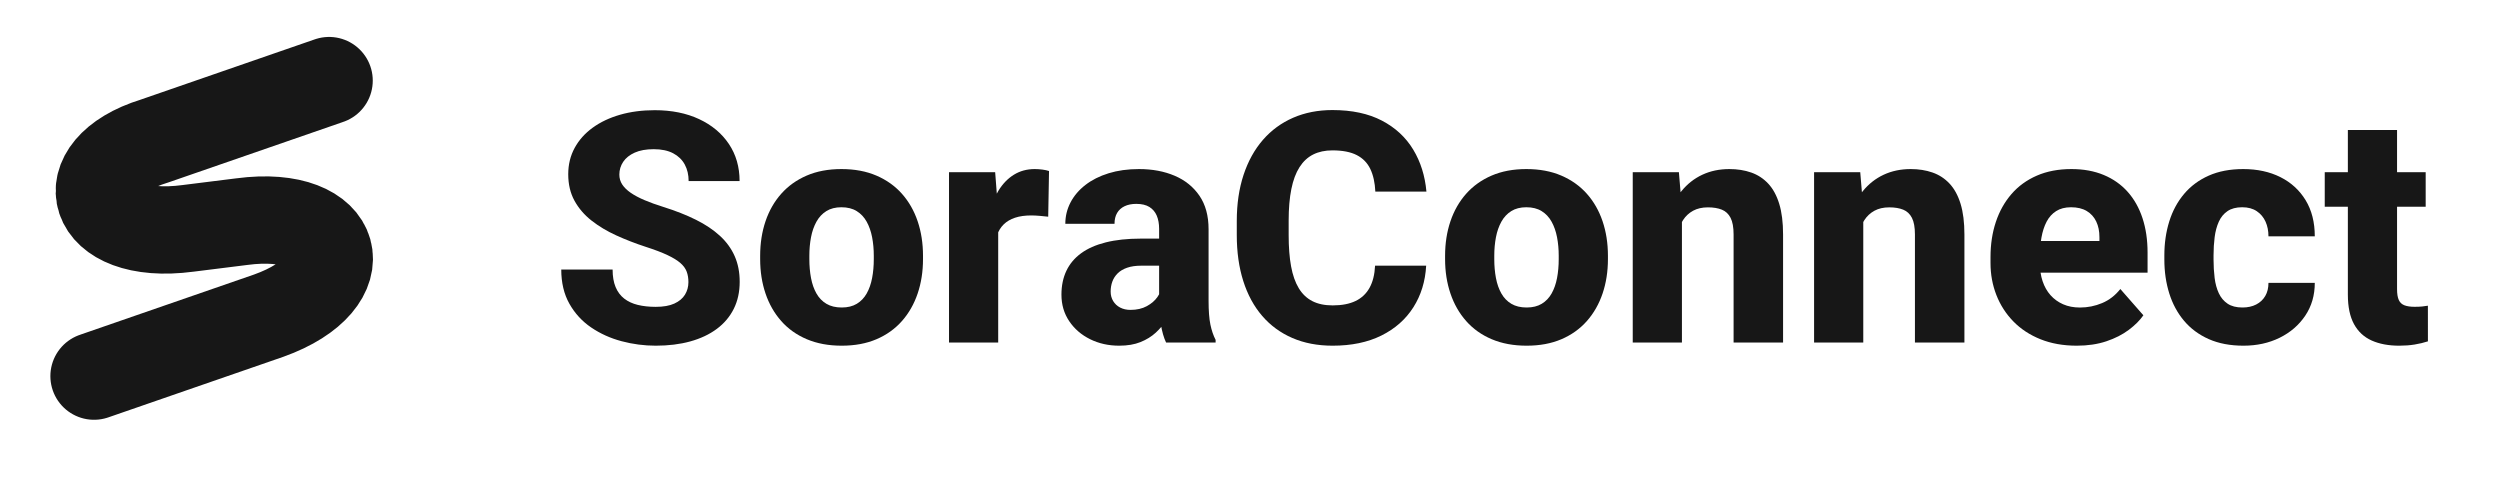
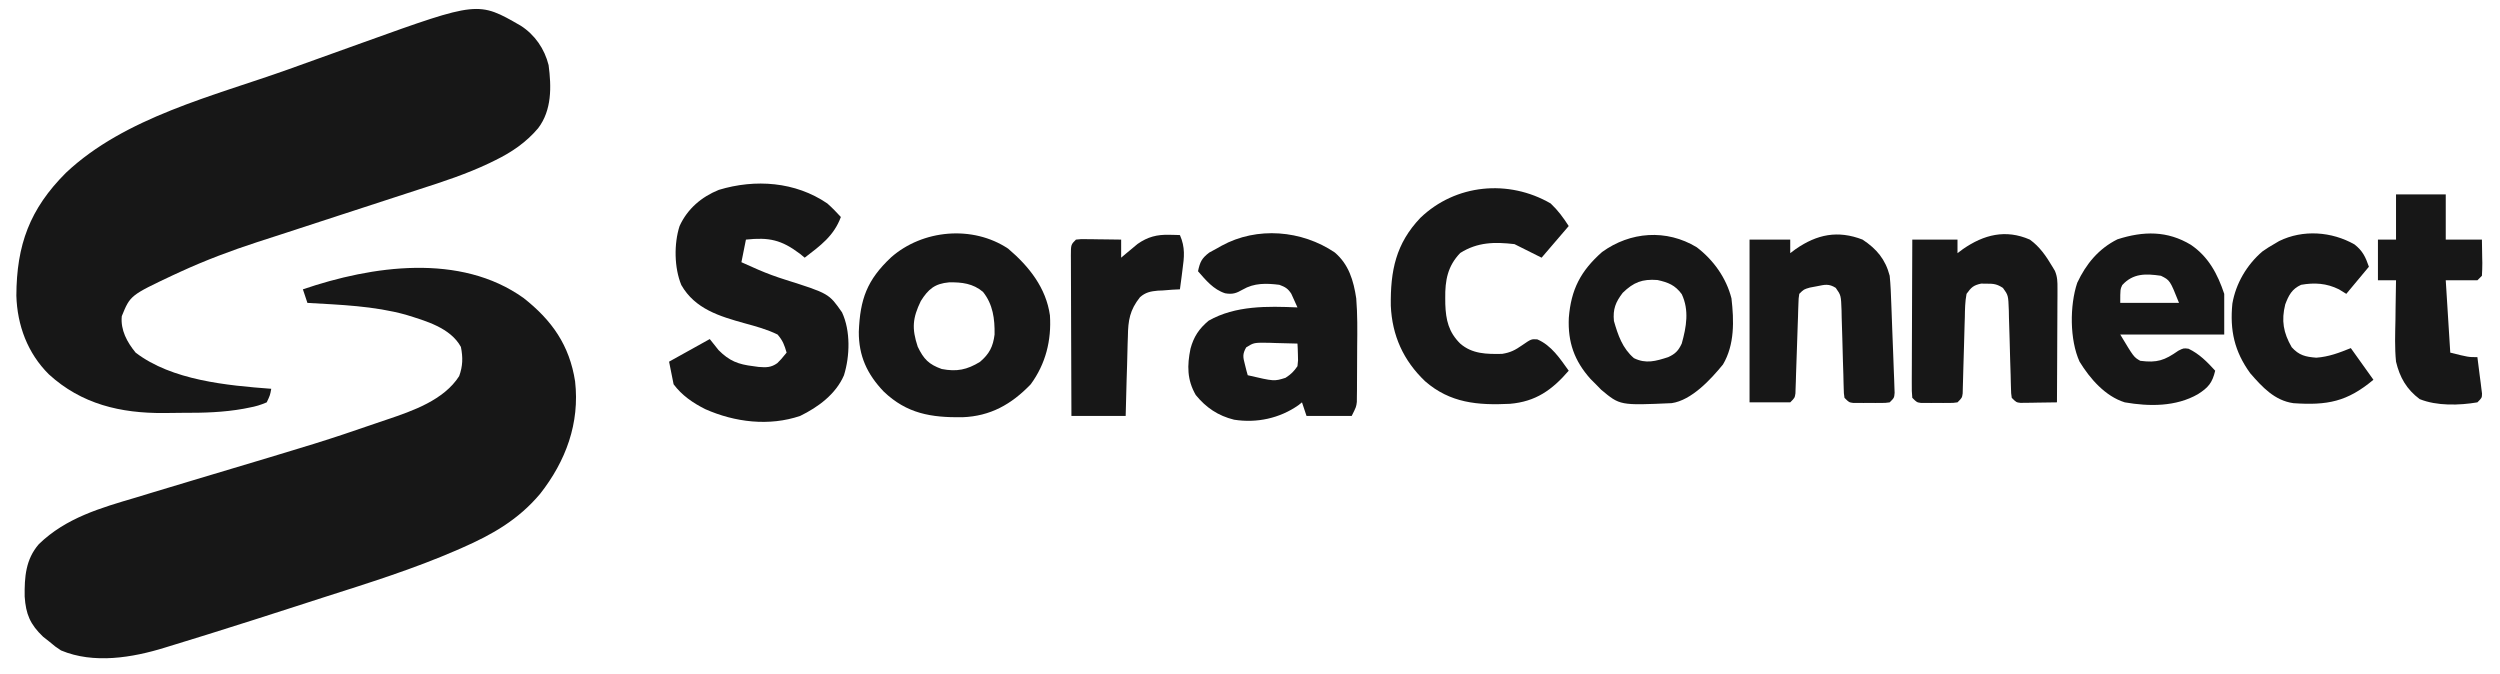
- <svg xmlns="http://www.w3.org/2000/svg" viewBox="0 0 372.219 74" role="img">
-   <path d="M49 12 L23 21 C10 25 13 36 28 34 L36 33 C51 31 54 42 40 47 L14 56" fill="none" stroke="#171717" stroke-width="13" stroke-linecap="round" stroke-linejoin="round" />
-   <path fill="#171717" transform="translate(82.000 51) scale(0.0234375 -0.0234375)" d="M874.545 383.936Q874.545 420.677 863.659 450.113Q852.772 479.548 823.917 504.838Q795.063 530.128 741.821 555.353Q688.58 580.579 603.194 608.063Q505.259 640.063 416.581 680.401Q327.904 720.74 259.194 774.676Q190.484 828.611 150.774 900.902Q111.064 973.193 111.064 1069.096Q111.064 1161.645 151.935 1236.581Q192.806 1311.516 266.694 1365.016Q340.581 1418.516 440.807 1447.258Q541.034 1476 660.582 1476Q821.227 1476 942.437 1419.371Q1063.647 1362.742 1131.615 1261.404Q1199.583 1160.065 1199.583 1025.935H875.9Q875.9 1085.289 851.385 1130.756Q826.869 1176.223 777.676 1202.239Q728.484 1228.254 653.872 1228.254Q581.906 1228.254 533.358 1206.48Q484.811 1184.707 460.279 1148.062Q435.747 1111.418 435.747 1066.903Q435.747 1031.806 454.408 1003.532Q473.069 975.259 508.698 950.807Q544.327 926.356 596.246 904.389Q648.165 882.421 714.68 861.615Q831.97 824.937 922.389 779.84Q1012.808 734.744 1074.663 677.889Q1136.518 621.034 1168.373 548.92Q1200.228 476.807 1200.228 385.936Q1200.228 289.387 1162.551 214.032Q1124.873 138.677 1054.518 86.419Q984.163 34.161 886.05 7.081Q787.937 -20 667.066 -20Q556.84 -20 450.114 8.419Q343.387 36.839 256.758 95.774Q170.129 154.71 118.435 246.436Q66.741 338.162 66.741 463.937H392.941Q392.941 398.163 411.876 352.632Q430.811 307.1 466.633 279.229Q502.455 251.358 553.115 239.052Q603.776 226.746 667.066 226.746Q739.549 226.746 785.225 247.616Q830.901 268.487 852.723 304.132Q874.545 339.776 874.545 383.936Z" />
-   <path fill="#171717" transform="translate(111.789 51) scale(0.0234375 -0.0234375)" d="M59.289 529.839V551.161Q59.289 669.839 93.289 770.339Q127.289 870.839 192.966 944.919Q258.644 1019 354.676 1060.5Q450.709 1102 575.451 1102Q701.194 1102 797.726 1060.5Q894.259 1019 960.017 944.919Q1025.775 870.839 1059.775 770.339Q1093.775 669.839 1093.775 551.161V529.839Q1093.775 412 1059.775 311.581Q1025.775 211.161 960.017 136.661Q894.259 62.161 798.307 21.081Q702.355 -20 577.451 -20Q452.548 -20 355.676 21.081Q258.805 62.161 193.047 136.661Q127.289 211.161 93.289 311.581Q59.289 412 59.289 529.839ZM371.778 551.161V529.839Q371.778 465.614 382.391 409.63Q393.003 353.647 416.825 311.648Q440.647 269.648 480.195 246.116Q519.742 222.584 577.451 222.584Q634.16 222.584 673.208 246.116Q712.255 269.648 735.997 311.648Q759.738 353.647 770.431 409.63Q781.124 465.614 781.124 529.839V551.161Q781.124 613.548 770.431 669.111Q759.738 724.675 735.916 767.594Q712.094 810.513 672.627 834.964Q633.16 859.416 575.451 859.416Q518.742 859.416 479.695 834.964Q440.647 810.513 416.825 767.594Q393.003 724.675 382.391 669.111Q371.778 613.548 371.778 551.161Z" />
-   <path fill="#171717" transform="translate(138.836 51) scale(0.0234375 -0.0234375)" d="M417.423 829.803V0H104.934V1082H398.165ZM740.326 1089.677 735.132 799.414Q714.648 801.898 682.825 804.656Q651.002 807.414 627.518 807.414Q567.712 807.414 524.164 792.866Q480.616 778.318 452.068 750.286Q423.52 722.254 409.891 680.722Q396.262 639.19 396.133 585.223L336.584 613.935Q336.584 721.161 357.762 810.097Q378.939 899.032 419.101 964.694Q459.262 1030.355 517.31 1066.177Q575.358 1102 649.1 1102Q673.293 1102 698.035 1098.758Q722.777 1095.516 740.326 1089.677Z" />
-   <path fill="#171717" transform="translate(156.719 51) scale(0.0234375 -0.0234375)" d="M676.673 257.971V721.87Q676.673 770.773 661.657 806.111Q646.642 841.449 614.933 861.159Q583.224 880.868 531.709 880.868Q488.549 880.868 457.437 866.094Q426.325 851.32 409.825 823.224Q393.326 795.128 393.326 754.321H80.837Q80.837 826.58 113.772 889.871Q146.708 953.161 208.24 1000.919Q269.773 1048.677 355.983 1075.339Q442.193 1102 548.58 1102Q675.806 1102 775.532 1059.484Q875.259 1016.968 933.049 932.274Q990.84 847.58 990.84 719.87V267.034Q990.84 169.419 1002.437 113.871Q1014.034 58.323 1035.55 16.839V0H720.932Q698.544 47.097 687.609 116.534Q676.673 185.97 676.673 257.971ZM716.222 660.194 718.222 488.256H563.094Q510.934 488.256 473.677 475.337Q436.42 462.418 413.292 439.515Q390.163 416.611 379.487 387.08Q368.81 357.548 368.81 323.484Q368.81 290.097 384.68 263.614Q400.551 237.131 429.018 222.277Q457.485 207.422 494.451 207.422Q555.128 207.422 598.74 231.26Q642.352 255.099 666.174 289.485Q689.996 323.871 690.479 354.419L765.286 224.32Q747.382 183.998 720.995 141.385Q694.608 98.773 654.851 62.338Q615.093 25.903 558.432 2.951Q501.772 -20 422.998 -20Q321.385 -20 238.047 21.323Q154.708 62.645 105.433 135.984Q56.159 209.323 56.159 304.355Q56.159 388.839 87.223 454.919Q118.288 521 180.61 566.758Q242.933 612.516 337.965 636.355Q432.998 660.194 559.934 660.194Z" />
-   <path fill="#171717" transform="translate(182.312 51) scale(0.0234375 -0.0234375)" d="M956.577 488.162H1281.099Q1272.808 338.42 1199.582 223.549Q1126.356 108.677 996.356 44.339Q866.355 -20 687.161 -20Q544.064 -20 431.176 28.839Q318.289 77.677 239.515 169.113Q160.74 260.549 119.401 390.501Q78.063 520.452 78.063 682.679V772.321Q78.063 934.548 121.079 1064.919Q164.095 1195.29 243.95 1287.226Q323.805 1379.161 435.999 1428.0Q548.193 1476.839 685.709 1476.839Q871.677 1476.839 999.936 1409.806Q1128.195 1342.774 1198.824 1225.725Q1269.453 1108.676 1282.776 958.805H958.254Q954.319 1044.03 926.384 1102.433Q898.449 1160.835 840.192 1190.771Q781.934 1220.706 685.709 1220.706Q615.549 1220.706 563.437 1194.609Q511.325 1168.513 476.503 1113.933Q441.681 1059.353 424.649 974.837Q407.617 890.321 407.617 774.321V682.679Q407.617 568.13 422.988 484.195Q438.358 400.26 471.777 345.196Q505.196 290.132 558.163 263.052Q611.13 235.972 687.161 235.972Q774.095 235.972 831.998 263.649Q889.9 291.326 921.11 347.132Q952.319 402.937 956.577 488.162Z" />
-   <path fill="#171717" transform="translate(213.766 51) scale(0.0234375 -0.0234375)" d="M59.289 529.839V551.161Q59.289 669.839 93.289 770.339Q127.289 870.839 192.966 944.919Q258.644 1019 354.676 1060.5Q450.709 1102 575.451 1102Q701.194 1102 797.726 1060.5Q894.259 1019 960.017 944.919Q1025.775 870.839 1059.775 770.339Q1093.775 669.839 1093.775 551.161V529.839Q1093.775 412 1059.775 311.581Q1025.775 211.161 960.017 136.661Q894.259 62.161 798.307 21.081Q702.355 -20 577.451 -20Q452.548 -20 355.676 21.081Q258.805 62.161 193.047 136.661Q127.289 211.161 93.289 311.581Q59.289 412 59.289 529.839ZM371.778 551.161V529.839Q371.778 465.614 382.391 409.63Q393.003 353.647 416.825 311.648Q440.647 269.648 480.195 246.116Q519.742 222.584 577.451 222.584Q634.16 222.584 673.208 246.116Q712.255 269.648 735.997 311.648Q759.738 353.647 770.431 409.63Q781.124 465.614 781.124 529.839V551.161Q781.124 613.548 770.431 669.111Q759.738 724.675 735.916 767.594Q712.094 810.513 672.627 834.964Q633.16 859.416 575.451 859.416Q518.742 859.416 479.695 834.964Q440.647 810.513 416.825 767.594Q393.003 724.675 382.391 669.111Q371.778 613.548 371.778 551.161Z" />
-   <path fill="#171717" transform="translate(240.812 51) scale(0.0234375 -0.0234375)" d="M409.875 851V0H97.385V1082H390.648ZM369.229 578.645 290.552 577.451Q290.713 699.355 321.036 796.371Q351.358 893.387 406.842 961.71Q462.326 1030.032 539.471 1066.016Q616.616 1102 711.261 1102Q787.067 1102 849.809 1080.081Q912.551 1058.161 958.051 1009.484Q1003.551 960.806 1027.97 881.274Q1052.39 801.741 1052.39 685.515V0H738.062V686.676Q738.062 754.901 718.933 792.143Q699.804 829.384 663.547 844.077Q627.289 858.771 574.903 858.771Q520.161 858.771 480.856 837.319Q441.55 815.868 416.986 777.868Q392.422 739.869 380.826 689.047Q369.229 638.225 369.229 578.645Z" />
-   <path fill="#171717" transform="translate(267.812 51) scale(0.0234375 -0.0234375)" d="M409.875 851V0H97.385V1082H390.648ZM369.229 578.645 290.552 577.451Q290.713 699.355 321.036 796.371Q351.358 893.387 406.842 961.71Q462.326 1030.032 539.471 1066.016Q616.616 1102 711.261 1102Q787.067 1102 849.809 1080.081Q912.551 1058.161 958.051 1009.484Q1003.551 960.806 1027.97 881.274Q1052.39 801.741 1052.39 685.515V0H738.062V686.676Q738.062 754.901 718.933 792.143Q699.804 829.384 663.547 844.077Q627.289 858.771 574.903 858.771Q520.161 858.771 480.856 837.319Q441.55 815.868 416.986 777.868Q392.422 739.869 380.826 689.047Q369.229 638.225 369.229 578.645Z" />
-   <path fill="#171717" transform="translate(294.812 51) scale(0.0234375 -0.0234375)" d="M614.324 -20Q485.387 -20 383.403 21.016Q281.419 62.032 210.886 134.549Q140.354 207.065 103.257 302.226Q66.16 397.387 66.16 504.677V543.323Q66.16 664.419 100.128 766.241Q134.095 868.064 199.418 943.419Q264.74 1018.774 360.644 1060.387Q456.548 1102 580.259 1102Q695.42 1102 785.372 1064.516Q875.324 1027.032 937.292 957.629Q999.26 888.226 1031.55 790.468Q1063.841 692.71 1063.841 572V443.708H192.096V645.032H758.062V669.097Q758.255 726 737.788 768.838Q717.32 811.675 677.418 835.545Q637.515 859.416 577.742 859.416Q521.452 859.416 483.13 835.012Q444.808 810.609 422.325 767.416Q399.842 724.223 389.746 666.837Q379.649 609.45 379.649 543.323V504.677Q379.649 441.936 396.956 389.953Q414.262 337.97 447.375 300.809Q480.487 263.648 527.406 243.036Q574.325 222.423 634.389 222.423Q708.065 222.423 775.226 250.681Q842.387 278.938 890.871 340.067L1037.26 173.064Q1003.937 125.096 944.485 80.451Q885.034 35.806 801.92 7.903Q718.807 -20 614.324 -20Z" />
-   <path fill="#171717" transform="translate(320.852 51) scale(0.0234375 -0.0234375)" d="M555.548 222.584Q605.611 222.584 642.74 241.616Q679.868 260.648 700.351 295.567Q720.834 330.486 720.802 378.905H1015.065Q1015.097 261.097 954.759 171.049Q894.42 81 792.129 30.5Q689.839 -20 562.258 -20Q436.064 -20 341.789 21.742Q247.515 63.484 184.66 138.064Q121.805 212.645 90.628 312.242Q59.45 411.839 59.45 527.549V553.613Q59.45 669.323 90.628 769.339Q121.805 869.355 184.66 943.936Q247.515 1018.516 341.37 1060.258Q435.225 1102 560.58 1102Q694.29 1102 796.419 1050.919Q898.549 999.839 956.823 904.209Q1015.097 808.58 1015.065 674.773H720.802Q720.834 726.675 702.174 768.094Q683.513 809.513 646.465 834.464Q609.418 859.416 553.87 859.416Q496.549 859.416 460.437 834.722Q424.325 810.029 405.083 766.949Q385.842 723.869 378.891 669.208Q371.939 614.548 371.939 553.613V527.549Q371.939 465.775 378.81 410.614Q385.681 355.453 405.341 313.293Q425.002 271.132 461.114 246.858Q497.226 222.584 555.548 222.584Z" />
-   <path fill="#171717" transform="translate(345.836 51) scale(0.0234375 -0.0234375)" d="M653.551 1082V862.835H12.355V1082ZM159.192 1350.032H471.681V339.293Q471.681 294.358 482.81 270.133Q493.938 245.907 518.841 236.488Q543.745 227.068 583.132 227.068Q611.165 227.068 631.213 229.052Q651.261 231.036 667.616 234.036L667.777 7.549Q628.163 -5.323 583.018 -12.661Q537.872 -20 485.356 -20Q383.806 -20 310.451 12.871Q237.095 45.742 198.143 117.211Q159.192 188.679 159.192 304.227Z" />
+ <svg xmlns="http://www.w3.org/2000/svg" viewBox="0 0 553 149" role="img">
+   <path d="M0 0 C3.124 2.003 5.263 5.113 6.162 8.712 C6.799 13.527 6.891 18.679 3.841 22.684 C1.196 25.806 -1.982 27.977 -5.634 29.758 C-6.062 29.969 -6.491 30.18 -6.933 30.397 C-11.93 32.775 -17.142 34.486 -22.404 36.176 C-24.229 36.763 -26.052 37.36 -27.873 37.959 C-32.072 39.339 -36.275 40.704 -40.478 42.067 C-44.644 43.419 -48.808 44.778 -52.969 46.146 C-54.738 46.725 -56.509 47.295 -58.281 47.864 C-64.098 49.759 -69.727 51.88 -75.29 54.434 C-75.558 54.557 -75.558 54.557 -76.917 55.181 C-86.376 59.651 -86.376 59.651 -88.25 64.25 C-88.549 67.324 -87.073 70.004 -85.188 72.312 C-77.163 78.449 -64.965 79.58 -55.188 80.312 C-55.445 81.74 -55.445 81.74 -56.188 83.312 C-57.57 83.904 -58.614 84.216 -60.066 84.48 C-60.464 84.56 -60.862 84.639 -61.273 84.721 C-65.733 85.532 -70.194 85.649 -74.717 85.628 C-76.121 85.625 -77.523 85.649 -78.928 85.674 C-88.521 85.742 -97.162 83.713 -104.383 77.111 C-109.08 72.451 -111.377 66.276 -111.569 59.722 C-111.526 48.495 -108.613 40.529 -100.594 32.527 C-87.573 20.25 -67.925 15.556 -51.456 9.673 C-49.168 8.854 -46.881 8.03 -44.595 7.207 C-42.369 6.405 -40.142 5.606 -37.916 4.808 C-36.863 4.431 -35.811 4.053 -34.759 3.674 C-9.424 -5.433 -9.424 -5.433 0 0 Z " transform="translate(115.1875,5.6875)" fill="#171717" />
+   <path d="M0 0 C6.3 4.941 10.167 10.48 11.401 18.435 C12.46 27.69 9.361 36.07 3.663 43.323 C-1.157 49.044 -6.853 52.307 -13.664 55.289 C-14.002 55.438 -14.34 55.586 -14.688 55.739 C-24.292 59.925 -34.271 63.042 -44.24 66.225 C-46.245 66.867 -48.248 67.517 -50.25 68.167 C-56.426 70.172 -62.612 72.142 -68.809 74.082 C-69.021 74.149 -69.021 74.149 -70.096 74.486 C-72.469 75.23 -74.844 75.965 -77.225 76.685 C-77.925 76.898 -78.624 77.112 -79.322 77.33 C-86.531 79.57 -95.096 80.988 -102.309 77.957 C-103.598 77.105 -103.598 77.105 -104.809 76.082 C-105.05 75.893 -105.05 75.893 -106.27 74.934 C-109.145 72.186 -110.093 69.941 -110.352 66.036 C-110.408 61.749 -110.142 57.815 -107.217 54.451 C-101.221 48.62 -93.521 46.427 -85.699 44.121 C-84.525 43.765 -83.351 43.408 -82.178 43.049 C-79.098 42.112 -76.014 41.187 -72.929 40.266 C-44.196 31.677 -44.196 31.677 -32.696 27.731 C-31.862 27.445 -31.027 27.162 -30.19 26.881 C-24.526 24.974 -17.617 22.575 -14.238 17.277 C-13.426 15.018 -13.392 13.173 -13.855 10.824 C-16.182 6.572 -21.653 5.064 -26.05 3.696 C-33.096 1.747 -40.547 1.504 -47.809 1.082 C-47.974 0.587 -47.974 0.587 -48.809 -1.918 C-33.513 -7.14 -13.978 -9.999 0 0 Z " transform="translate(115.8086,65.91797)" fill="#171717" />
+   <g transform="translate(144 32)">
+     <path d="M0 0 C1.078 0.951 2.026 1.938 3 3 C1.44 7.213 -1.541 9.346 -5 12 C-5.352 11.711 -5.704 11.422 -6.066 11.125 C-10.147 8.057 -12.86 7.453 -18 8 C-18.33 9.65 -18.66 11.3 -19 13 C-18.065 13.421 -17.126 13.837 -16.188 14.25 C-16.035 14.317 -16.035 14.317 -15.266 14.659 C-13.292 15.512 -11.314 16.236 -9.262 16.879 C0.354 19.932 0.354 19.932 3.258 24.098 C5.163 28.19 5.007 33.771 3.682 38.019 C1.882 42.188 -2.02 45.06 -6 47 C-12.869 49.338 -20.446 48.404 -26.982 45.509 C-29.694 44.152 -32.185 42.45 -34 40 C-34.33 38.35 -34.66 36.7 -35 35 C-32.03 33.35 -29.06 31.7 -26 30 C-25.361 30.804 -24.721 31.609 -24.062 32.438 C-21.67 34.844 -19.725 35.597 -16.375 36 C-15.991 36.053 -15.607 36.107 -15.211 36.162 C-13.534 36.293 -12.458 36.328 -11.06 35.328 C-10.227 34.5 -10.227 34.5 -9 33 C-9.512 31.26 -9.837 30.352 -11 29 C-13.336 27.849 -15.81 27.186 -18.312 26.5 C-23.814 24.968 -29.259 23.352 -32.289 18.055 C-33.869 14.245 -33.939 8.918 -32.679 5.003 C-30.947 1.2 -27.827 -1.454 -24 -3 C-15.922 -5.446 -7.077 -4.82 0 0 Z " transform="translate(39,13)" fill="#171717" />
+     <path d="M0 0 C4.629 3.925 8.4 8.693 9.246 14.766 C9.604 20.283 8.304 25.494 5 30 C0.723 34.451 -3.936 37.067 -10.125 37.292 C-17.044 37.381 -22.398 36.506 -27.527 31.609 C-31.211 27.748 -33.062 23.711 -33.031 18.387 C-32.754 11.179 -31.228 6.928 -25.88 1.914 C-18.916 -4.212 -7.863 -5.231 0 0 Z M-19.312 11.582 C-21.131 15.333 -21.348 17.643 -20 21.688 C-18.685 24.431 -17.564 25.598 -14.688 26.625 C-11.367 27.265 -9.1 26.803 -6.227 25.043 C-4.158 23.284 -3.339 21.687 -3 19 C-2.945 15.532 -3.349 12.336 -5.562 9.562 C-7.784 7.691 -10.25 7.409 -13.061 7.455 C-16.225 7.736 -17.67 8.964 -19.312 11.582 Z " transform="translate(79,23)" fill="#171717" />
+     <path d="M0 0 C3.112 2.645 4.159 6.219 4.754 10.156 C5.042 13.707 5.001 17.269 4.96 20.828 C4.941 22.483 4.939 24.137 4.939 25.791 C4.935 26.846 4.929 27.902 4.922 28.957 C4.921 29.45 4.92 29.942 4.919 30.45 C4.912 30.908 4.906 31.366 4.899 31.837 C4.897 32.038 4.897 32.038 4.888 33.052 C4.754 34.156 4.754 34.156 3.754 36.156 C0.454 36.156 -2.846 36.156 -6.246 36.156 C-6.576 35.166 -6.906 34.176 -7.246 33.156 C-7.503 33.361 -7.759 33.566 -8.023 33.777 C-12.157 36.686 -17.26 37.791 -22.273 36.993 C-25.8 36.124 -28.466 34.325 -30.746 31.531 C-32.689 28.159 -32.668 24.998 -31.906 21.273 C-31.184 18.621 -30.009 16.854 -27.887 15.086 C-21.946 11.719 -14.878 11.874 -8.246 12.156 C-8.53 11.507 -8.824 10.862 -9.121 10.219 C-9.284 9.859 -9.446 9.499 -9.613 9.129 C-10.369 7.967 -10.961 7.639 -12.246 7.156 C-15.131 6.802 -17.818 6.719 -20.371 8.219 C-21.786 9.031 -22.621 9.315 -24.246 9.031 C-26.828 8.201 -28.507 6.145 -30.246 4.156 C-29.808 2.113 -29.447 1.309 -27.758 0.023 C-27.155 -0.317 -26.547 -0.647 -25.934 -0.969 C-25.638 -1.138 -25.342 -1.306 -25.037 -1.48 C-17.185 -5.788 -7.279 -4.929 0 0 Z M-19.59 21 C-20.437 22.493 -20.303 23.14 -19.871 24.781 C-19.76 25.227 -19.649 25.673 -19.535 26.133 C-19.44 26.471 -19.344 26.808 -19.246 27.156 C-13.401 28.519 -13.401 28.519 -10.891 27.73 C-9.7 26.961 -9.043 26.328 -8.246 25.156 C-8.094 23.879 -8.094 23.879 -8.148 22.539 C-8.163 22.092 -8.177 21.645 -8.191 21.184 C-8.209 20.845 -8.227 20.506 -8.246 20.156 C-9.871 20.098 -11.496 20.063 -13.121 20.031 C-13.581 20.014 -14.041 19.998 -14.516 19.98 C-17.888 19.932 -17.888 19.932 -19.59 21 Z " transform="translate(151.2461,23.84375)" fill="#171717" />
+     <path d="M0 0 C0.437 0.009 0.874 0.018 1.324 0.027 C1.487 0.033 1.487 0.033 2.312 0.062 C3.501 2.784 3.271 4.9 2.875 7.75 C2.823 8.166 2.771 8.581 2.717 9.01 C2.588 10.028 2.451 11.045 2.312 12.062 C1.77 12.088 1.227 12.114 0.668 12.141 C-0.055 12.197 -0.777 12.254 -1.5 12.312 C-1.856 12.327 -2.213 12.341 -2.58 12.355 C-4.176 12.502 -5.305 12.723 -6.525 13.806 C-8.777 16.644 -9.152 18.918 -9.199 22.484 C-9.217 22.989 -9.235 23.494 -9.254 24.014 C-9.307 25.614 -9.342 27.213 -9.375 28.812 C-9.408 29.902 -9.443 30.992 -9.479 32.082 C-9.566 34.742 -9.626 37.401 -9.688 40.062 C-13.648 40.062 -17.608 40.062 -21.688 40.062 C-21.71 35.125 -21.728 30.188 -21.739 25.251 C-21.745 22.958 -21.752 20.666 -21.763 18.373 C-21.774 16.162 -21.78 13.951 -21.782 11.74 C-21.784 10.895 -21.788 10.051 -21.793 9.206 C-21.8 8.025 -21.801 6.845 -21.801 5.664 C-21.805 5.313 -21.808 4.961 -21.812 4.598 C-21.802 2.177 -21.802 2.177 -20.688 1.062 C-19.656 0.949 -19.656 0.949 -18.402 0.965 C-17.954 0.968 -17.506 0.971 -17.045 0.975 C-16.811 0.979 -16.811 0.979 -15.625 1 C-15.153 1.005 -14.68 1.009 -14.193 1.014 C-13.025 1.025 -11.856 1.042 -10.688 1.062 C-10.688 2.383 -10.688 3.703 -10.688 5.062 C-10.361 4.785 -10.035 4.508 -9.699 4.223 C-9.262 3.86 -8.825 3.498 -8.375 3.125 C-7.946 2.765 -7.516 2.406 -7.074 2.035 C-4.8 0.44 -2.754 -0.074 0 0 Z " transform="translate(114.6875,19.9375)" fill="#171717" />
+     <g transform="translate(160 0)">
+       <path d="M0 0 C1.67 1.581 2.737 3.052 4 5 C2.02 7.31 0.04 9.62 -2 12 C-4 11 -6 10 -8 9 C-12.392 8.496 -16.159 8.541 -19.992 10.953 C-22.786 13.855 -23.363 17.02 -23.312 20.938 C-23.308 21.378 -23.304 21.818 -23.3 22.271 C-23.178 25.775 -22.572 28.461 -20 31 C-17.349 33.319 -14.129 33.343 -10.734 33.277 C-8.859 32.977 -7.86 32.449 -6.312 31.375 C-4.282 29.981 -4.282 29.981 -2.945 30.07 C0.175 31.401 2.08 34.324 4 37 C0.299 41.288 -3.308 43.838 -8.996 44.324 C-16.134 44.679 -22.235 44.15 -27.764 39.334 C-32.601 34.726 -35.059 29.206 -35.354 22.634 C-35.457 14.895 -34.243 8.888 -28.812 3.188 C-21.025 -4.291 -9.326 -5.389 0 0 Z " transform="translate(39,13)" fill="#171717" />
+       <path d="M0 0 C3.63 0 7.26 0 11 0 C11 3.3 11 6.6 11 10 C13.64 10 16.28 10 19 10 C19.021 11.299 19.041 12.599 19.062 13.938 C19.072 14.346 19.081 14.755 19.09 15.176 C19.097 16.117 19.05 17.059 19 18 C18.67 18.33 18.34 18.66 18 19 C15.69 19 13.38 19 11 19 C11.33 24.28 11.66 29.56 12 35 C16 36 16 36 18 36 C18.194 37.479 18.381 38.957 18.562 40.438 C18.619 40.858 18.675 41.279 18.732 41.713 C18.781 42.116 18.829 42.519 18.879 42.934 C18.902 43.12 18.902 43.12 19.022 44.06 C19 45 19 45 18 46 C13.985 46.681 9.021 46.821 5.23 45.281 C2.331 43.109 0.837 40.505 0 37 C-0.311 33.907 -0.189 30.79 -0.125 27.688 C-0.115 26.843 -0.106 25.999 -0.098 25.154 C-0.076 23.103 -0.041 21.051 0 19 C-1.32 19 -2.64 19 -4 19 C-4 16.03 -4 13.06 -4 10 C-2.68 10 -1.36 10 0 10 C0 6.7 0 3.4 0 0 Z " transform="translate(226,11)" fill="#171717" />
+       <path d="M0 0 C3.701 2.817 6.538 6.78 7.688 11.312 C8.257 16.245 8.403 21.562 5.812 25.934 C3.123 29.23 -1.135 33.856 -5.546 34.49 C-16.981 34.999 -16.981 34.999 -21.141 31.512 C-21.527 31.116 -21.914 30.72 -22.312 30.312 C-22.506 30.12 -22.506 30.12 -23.484 29.145 C-27.083 25.116 -28.527 20.99 -28.291 15.628 C-27.799 9.364 -25.69 5.263 -20.938 1.062 C-14.683 -3.467 -6.703 -4.056 0 0 Z M-16.367 10.082 C-17.947 12.138 -18.569 13.708 -18.312 16.312 C-17.417 19.448 -16.428 22.356 -13.891 24.531 C-11.239 25.844 -9.042 25.195 -6.312 24.312 C-4.735 23.599 -4.047 22.883 -3.312 21.312 C-2.284 17.637 -1.626 13.946 -3.312 10.375 C-4.8 8.369 -6.275 7.787 -8.688 7.25 C-12.053 7 -13.956 7.743 -16.367 10.082 Z " transform="translate(71.3125,22.6875)" fill="#171717" />
+       <path d="M0 0 C3.122 2.064 5.059 4.373 6 8 C6.207 10.052 6.28 12.104 6.352 14.164 C6.375 14.757 6.398 15.349 6.422 15.96 C6.469 17.209 6.514 18.458 6.558 19.707 C6.625 21.625 6.703 23.543 6.781 25.461 C6.826 26.674 6.87 27.888 6.914 29.102 C6.938 29.678 6.962 30.254 6.986 30.847 C7.003 31.378 7.02 31.909 7.038 32.456 C7.055 32.924 7.072 33.392 7.089 33.875 C7 35 7 35 6 36 C5.076 36.129 5.076 36.129 3.969 36.133 C3.77 36.133 3.77 36.133 2.762 36.137 C2.345 36.133 1.929 36.129 1.5 36.125 C1.292 36.127 1.292 36.127 0.238 36.137 C-0.16 36.135 -0.558 36.134 -0.969 36.133 C-1.334 36.132 -1.7 36.131 -2.076 36.129 C-3 36 -3 36 -4 35 C-4.145 34.02 -4.145 34.02 -4.174 32.807 C-4.187 32.353 -4.201 31.899 -4.214 31.431 C-4.225 30.94 -4.235 30.448 -4.246 29.941 C-4.279 28.906 -4.312 27.87 -4.346 26.834 C-4.393 25.197 -4.438 23.56 -4.477 21.923 C-4.517 20.345 -4.568 18.768 -4.621 17.191 C-4.63 16.702 -4.638 16.212 -4.647 15.708 C-4.77 12.327 -4.77 12.327 -5.932 10.676 C-7.448 9.716 -8.329 9.959 -10.062 10.312 C-10.59 10.412 -11.117 10.511 -11.66 10.613 C-13 11 -13 11 -14 12 C-14.151 12.987 -14.151 12.987 -14.189 14.209 C-14.206 14.666 -14.223 15.123 -14.24 15.594 C-14.254 16.089 -14.267 16.584 -14.281 17.094 C-14.3 17.6 -14.318 18.107 -14.337 18.629 C-14.396 20.253 -14.449 21.876 -14.5 23.5 C-14.568 25.636 -14.641 27.771 -14.719 29.906 C-14.732 30.401 -14.746 30.896 -14.76 31.406 C-14.777 31.863 -14.793 32.32 -14.811 32.791 C-14.823 33.194 -14.836 33.598 -14.849 34.013 C-15 35 -15 35 -16 36 C-18.97 36 -21.94 36 -25 36 C-25 24.12 -25 12.24 -25 0 C-22.03 0 -19.06 0 -16 0 C-16 0.99 -16 1.98 -16 3 C-15.8 2.85 -15.8 2.85 -14.785 2.09 C-10.068 -1.171 -5.496 -2.116 0 0 Z " transform="translate(108,21)" fill="#171717" />
+       <path d="M0 0 C2.196 1.569 3.632 3.697 5 6 C5.09 6.151 5.09 6.151 5.548 6.917 C6.115 8.274 6.12 9.327 6.114 10.797 C6.113 11.358 6.113 11.918 6.113 12.496 C6.108 13.098 6.103 13.7 6.098 14.32 C6.096 14.939 6.095 15.558 6.093 16.195 C6.089 17.836 6.08 19.476 6.069 21.117 C6.058 22.793 6.054 24.469 6.049 26.145 C6.038 29.43 6.021 32.715 6 36 C4.521 36.027 3.042 36.047 1.562 36.062 C1.352 36.067 1.352 36.067 0.287 36.088 C-0.116 36.091 -0.519 36.094 -0.934 36.098 C-1.305 36.103 -1.677 36.108 -2.06 36.114 C-3 36 -3 36 -4 35 C-4.145 34.02 -4.145 34.02 -4.174 32.807 C-4.187 32.353 -4.201 31.899 -4.214 31.431 C-4.225 30.94 -4.235 30.448 -4.246 29.941 C-4.279 28.906 -4.312 27.87 -4.346 26.834 C-4.393 25.197 -4.438 23.56 -4.477 21.923 C-4.517 20.345 -4.568 18.768 -4.621 17.191 C-4.63 16.702 -4.638 16.212 -4.647 15.708 C-4.77 12.317 -4.77 12.317 -5.948 10.692 C-7.222 9.854 -7.981 9.731 -9.5 9.75 C-9.923 9.745 -10.346 9.74 -10.781 9.734 C-12.499 10.109 -12.96 10.564 -14 12 C-14.334 13.723 -14.349 15.44 -14.379 17.191 C-14.396 17.697 -14.413 18.202 -14.43 18.723 C-14.484 20.336 -14.524 21.949 -14.562 23.562 C-14.606 25.18 -14.653 26.796 -14.705 28.413 C-14.737 29.419 -14.764 30.425 -14.786 31.431 C-14.799 31.885 -14.813 32.339 -14.826 32.807 C-14.836 33.207 -14.845 33.608 -14.855 34.02 C-15 35 -15 35 -16 36 C-16.924 36.129 -16.924 36.129 -18.031 36.133 C-18.23 36.133 -18.23 36.133 -19.238 36.137 C-19.655 36.133 -20.071 36.129 -20.5 36.125 C-20.708 36.127 -20.708 36.127 -21.762 36.137 C-22.16 36.135 -22.558 36.134 -22.969 36.133 C-23.334 36.132 -23.7 36.131 -24.076 36.129 C-25 36 -25 36 -26 35 C-26.12 33.551 -26.12 33.551 -26.114 31.674 C-26.114 31.332 -26.114 30.991 -26.114 30.639 C-26.113 29.508 -26.105 28.377 -26.098 27.246 C-26.096 26.463 -26.094 25.68 -26.093 24.896 C-26.09 22.833 -26.08 20.77 -26.069 18.707 C-26.058 16.602 -26.054 14.497 -26.049 12.393 C-26.038 8.262 -26.021 4.131 -26 0 C-22.7 0 -19.4 0 -16 0 C-16 0.99 -16 1.98 -16 3 C-15.8 2.85 -15.8 2.85 -14.785 2.09 C-10.174 -1.099 -5.361 -2.341 0 0 Z " transform="translate(145,21)" fill="#171717" />
+       <path d="M0 0 C3.9 2.656 5.913 6.459 7.376 10.848 C7.376 13.818 7.376 16.788 7.376 19.848 C-0.214 19.848 -7.804 19.848 -15.624 19.848 C-12.624 24.848 -12.624 24.848 -11.194 25.66 C-7.471 26.143 -5.822 25.565 -2.78 23.43 C-1.624 22.848 -1.624 22.848 -0.53 22.984 C1.859 24.116 3.616 25.911 5.376 27.848 C4.742 30.514 3.869 31.572 1.564 33.035 C-3.292 35.832 -9.218 35.789 -14.624 34.848 C-18.935 33.51 -22.327 29.604 -24.624 25.848 C-26.829 21.004 -26.81 13.396 -25.143 8.41 C-23.188 4.227 -20.401 0.857 -16.249 -1.215 C-10.501 -3.063 -5.216 -3.149 0 0 Z M-15.178 8.898 C-15.624 9.848 -15.624 9.848 -15.624 12.848 C-11.334 12.848 -7.044 12.848 -2.624 12.848 C-4.624 7.848 -4.624 7.848 -6.624 6.848 C-10.013 6.357 -12.768 6.28 -15.178 8.898 Z " transform="translate(180.6235,22.15234)" fill="#171717" />
+       <path d="M0 0 C1.817 1.429 2.44 2.766 3.188 4.934 C1.537 6.914 -0.113 8.894 -1.812 10.934 C-2.349 10.604 -2.885 10.274 -3.438 9.934 C-6.166 8.584 -8.83 8.406 -11.812 8.934 C-13.842 9.862 -14.543 11.224 -15.316 13.258 C-16.21 16.842 -15.735 19.54 -13.891 22.734 C-12.261 24.547 -10.826 24.869 -8.441 25.055 C-5.668 24.849 -3.385 23.975 -0.812 22.934 C0.012 24.089 0.012 24.089 4.188 29.934 C-1.631 34.809 -6.019 35.63 -13.515 35.117 C-17.676 34.529 -20.41 31.544 -23.062 28.496 C-26.56 23.672 -27.596 19 -27.012 13.098 C-26.244 8.623 -23.801 4.497 -20.375 1.559 C-19.086 0.676 -19.086 0.676 -17.812 -0.066 C-17.434 -0.291 -17.055 -0.515 -16.664 -0.746 C-11.377 -3.336 -5.029 -2.856 0 0 Z " transform="translate(216.8125,22.06641)" fill="#171717" />
+     </g>
+   </g>
</svg>
